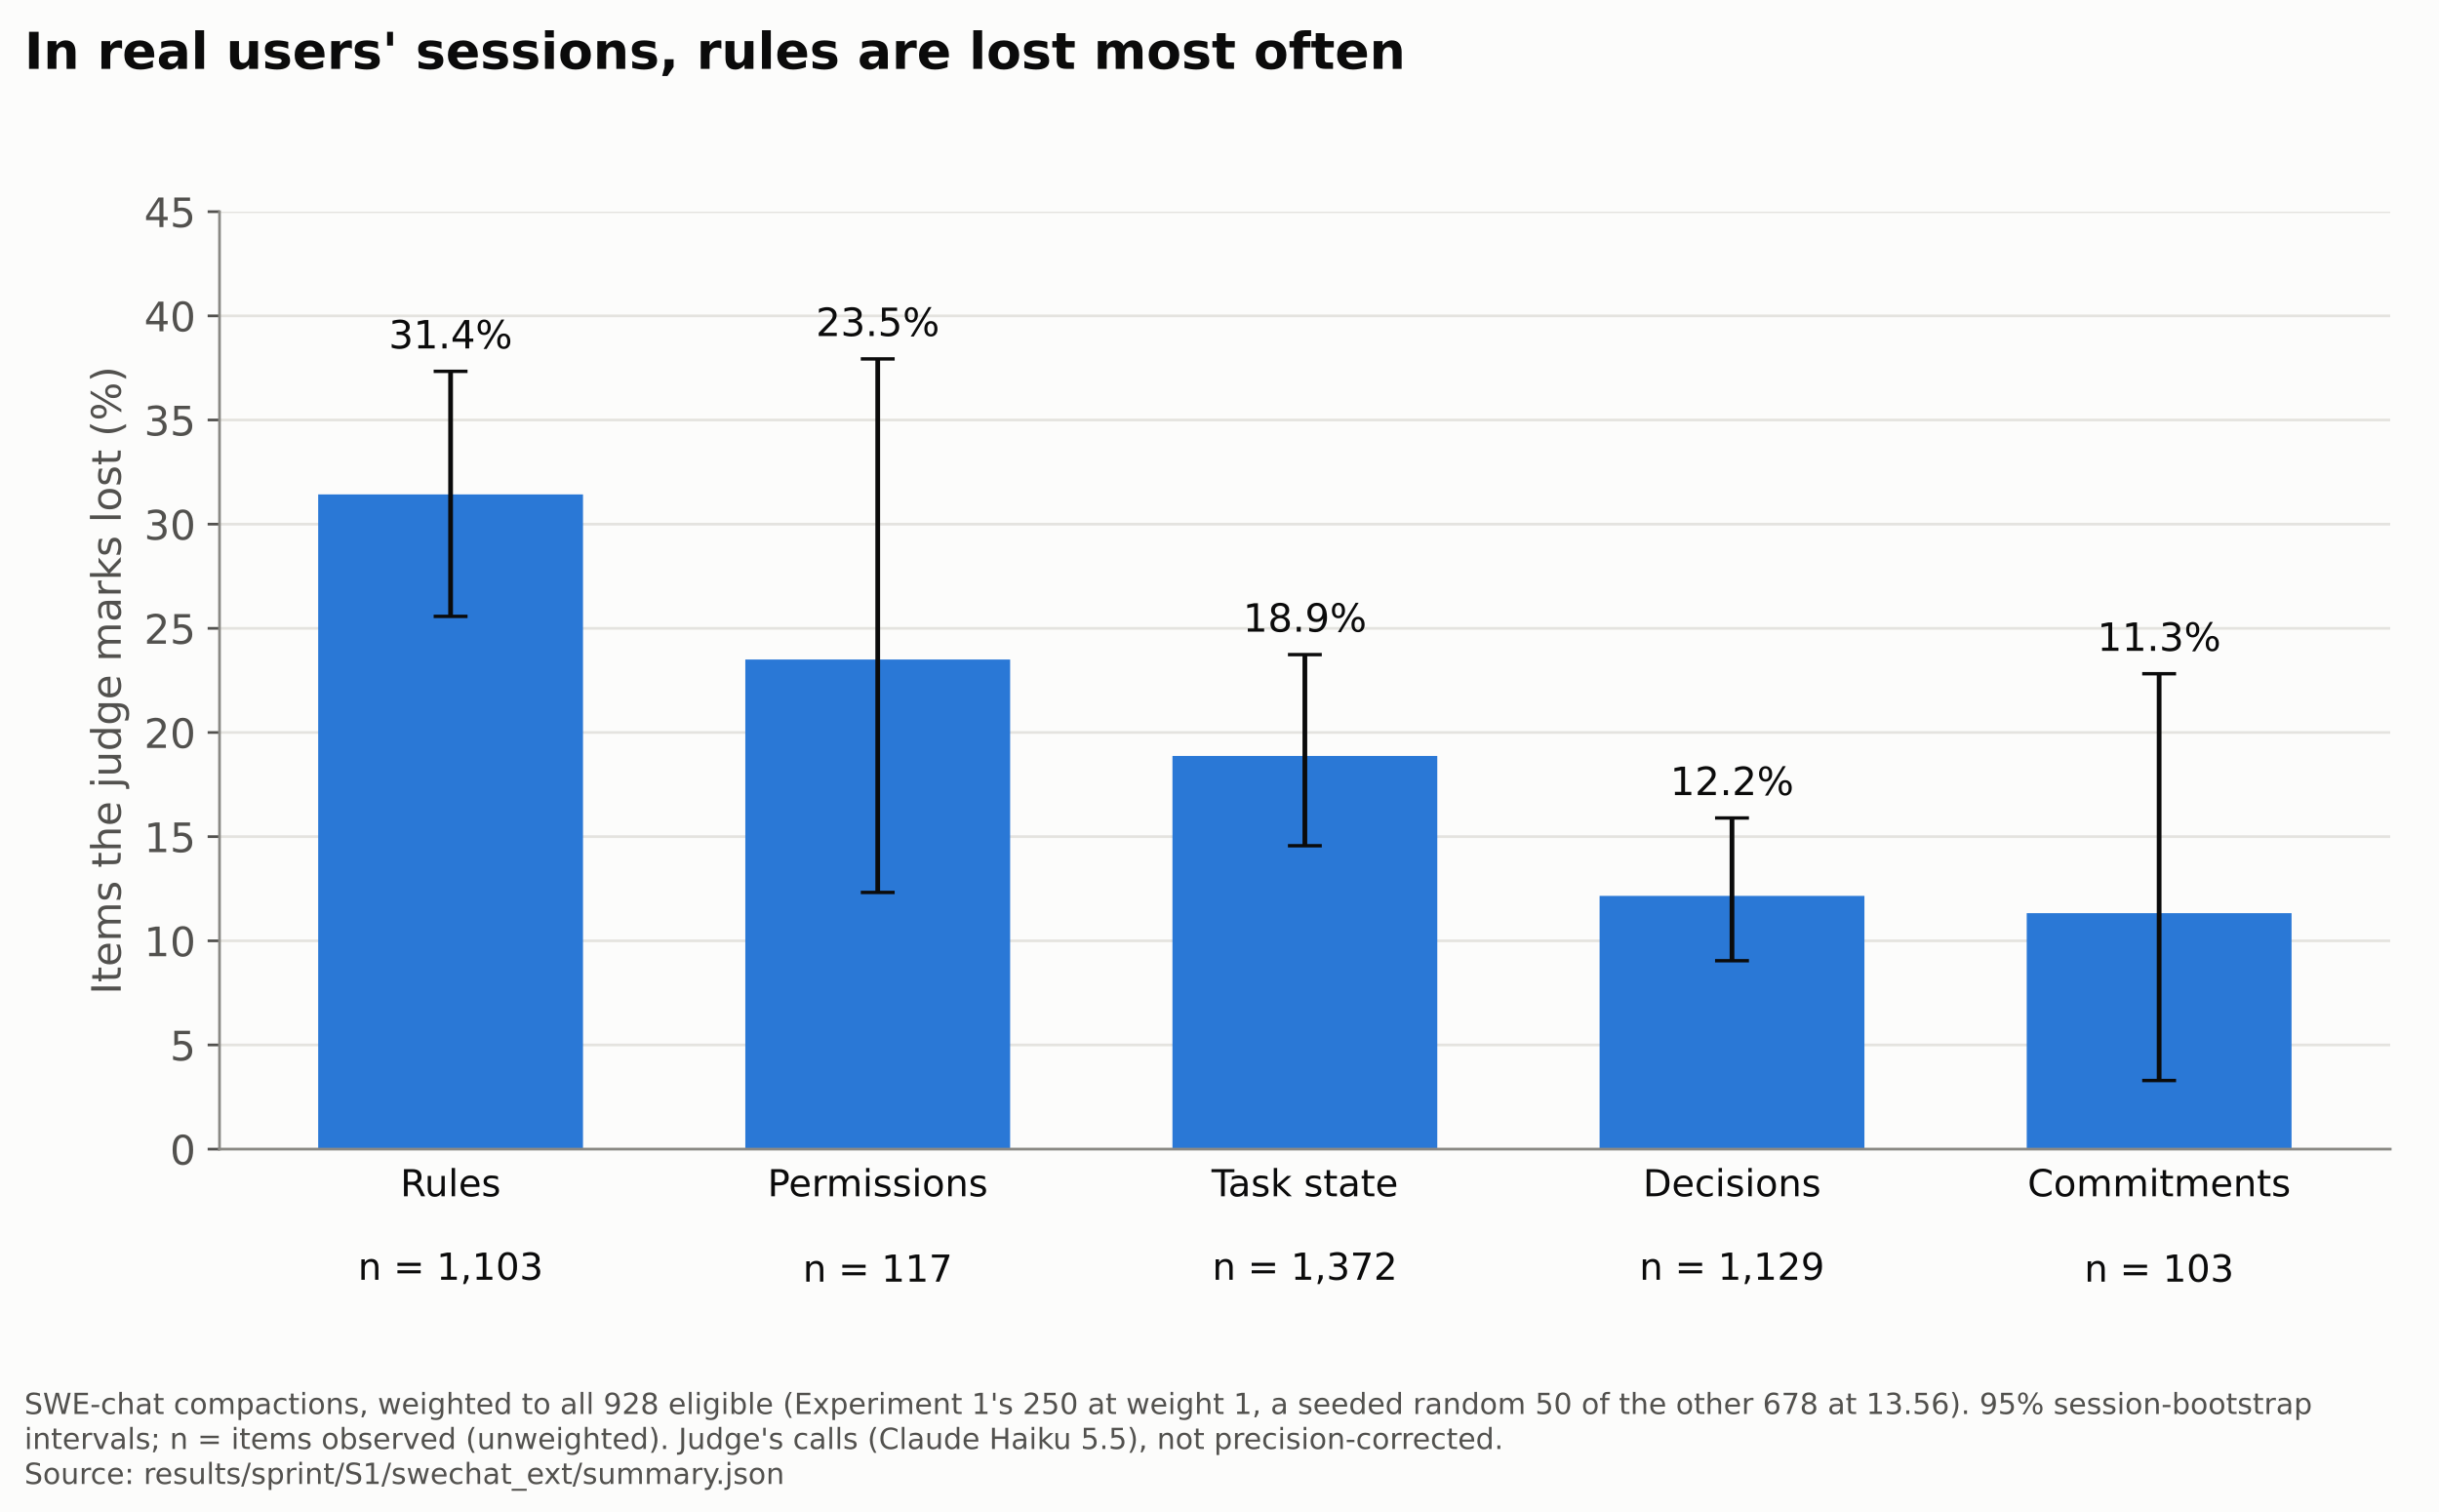
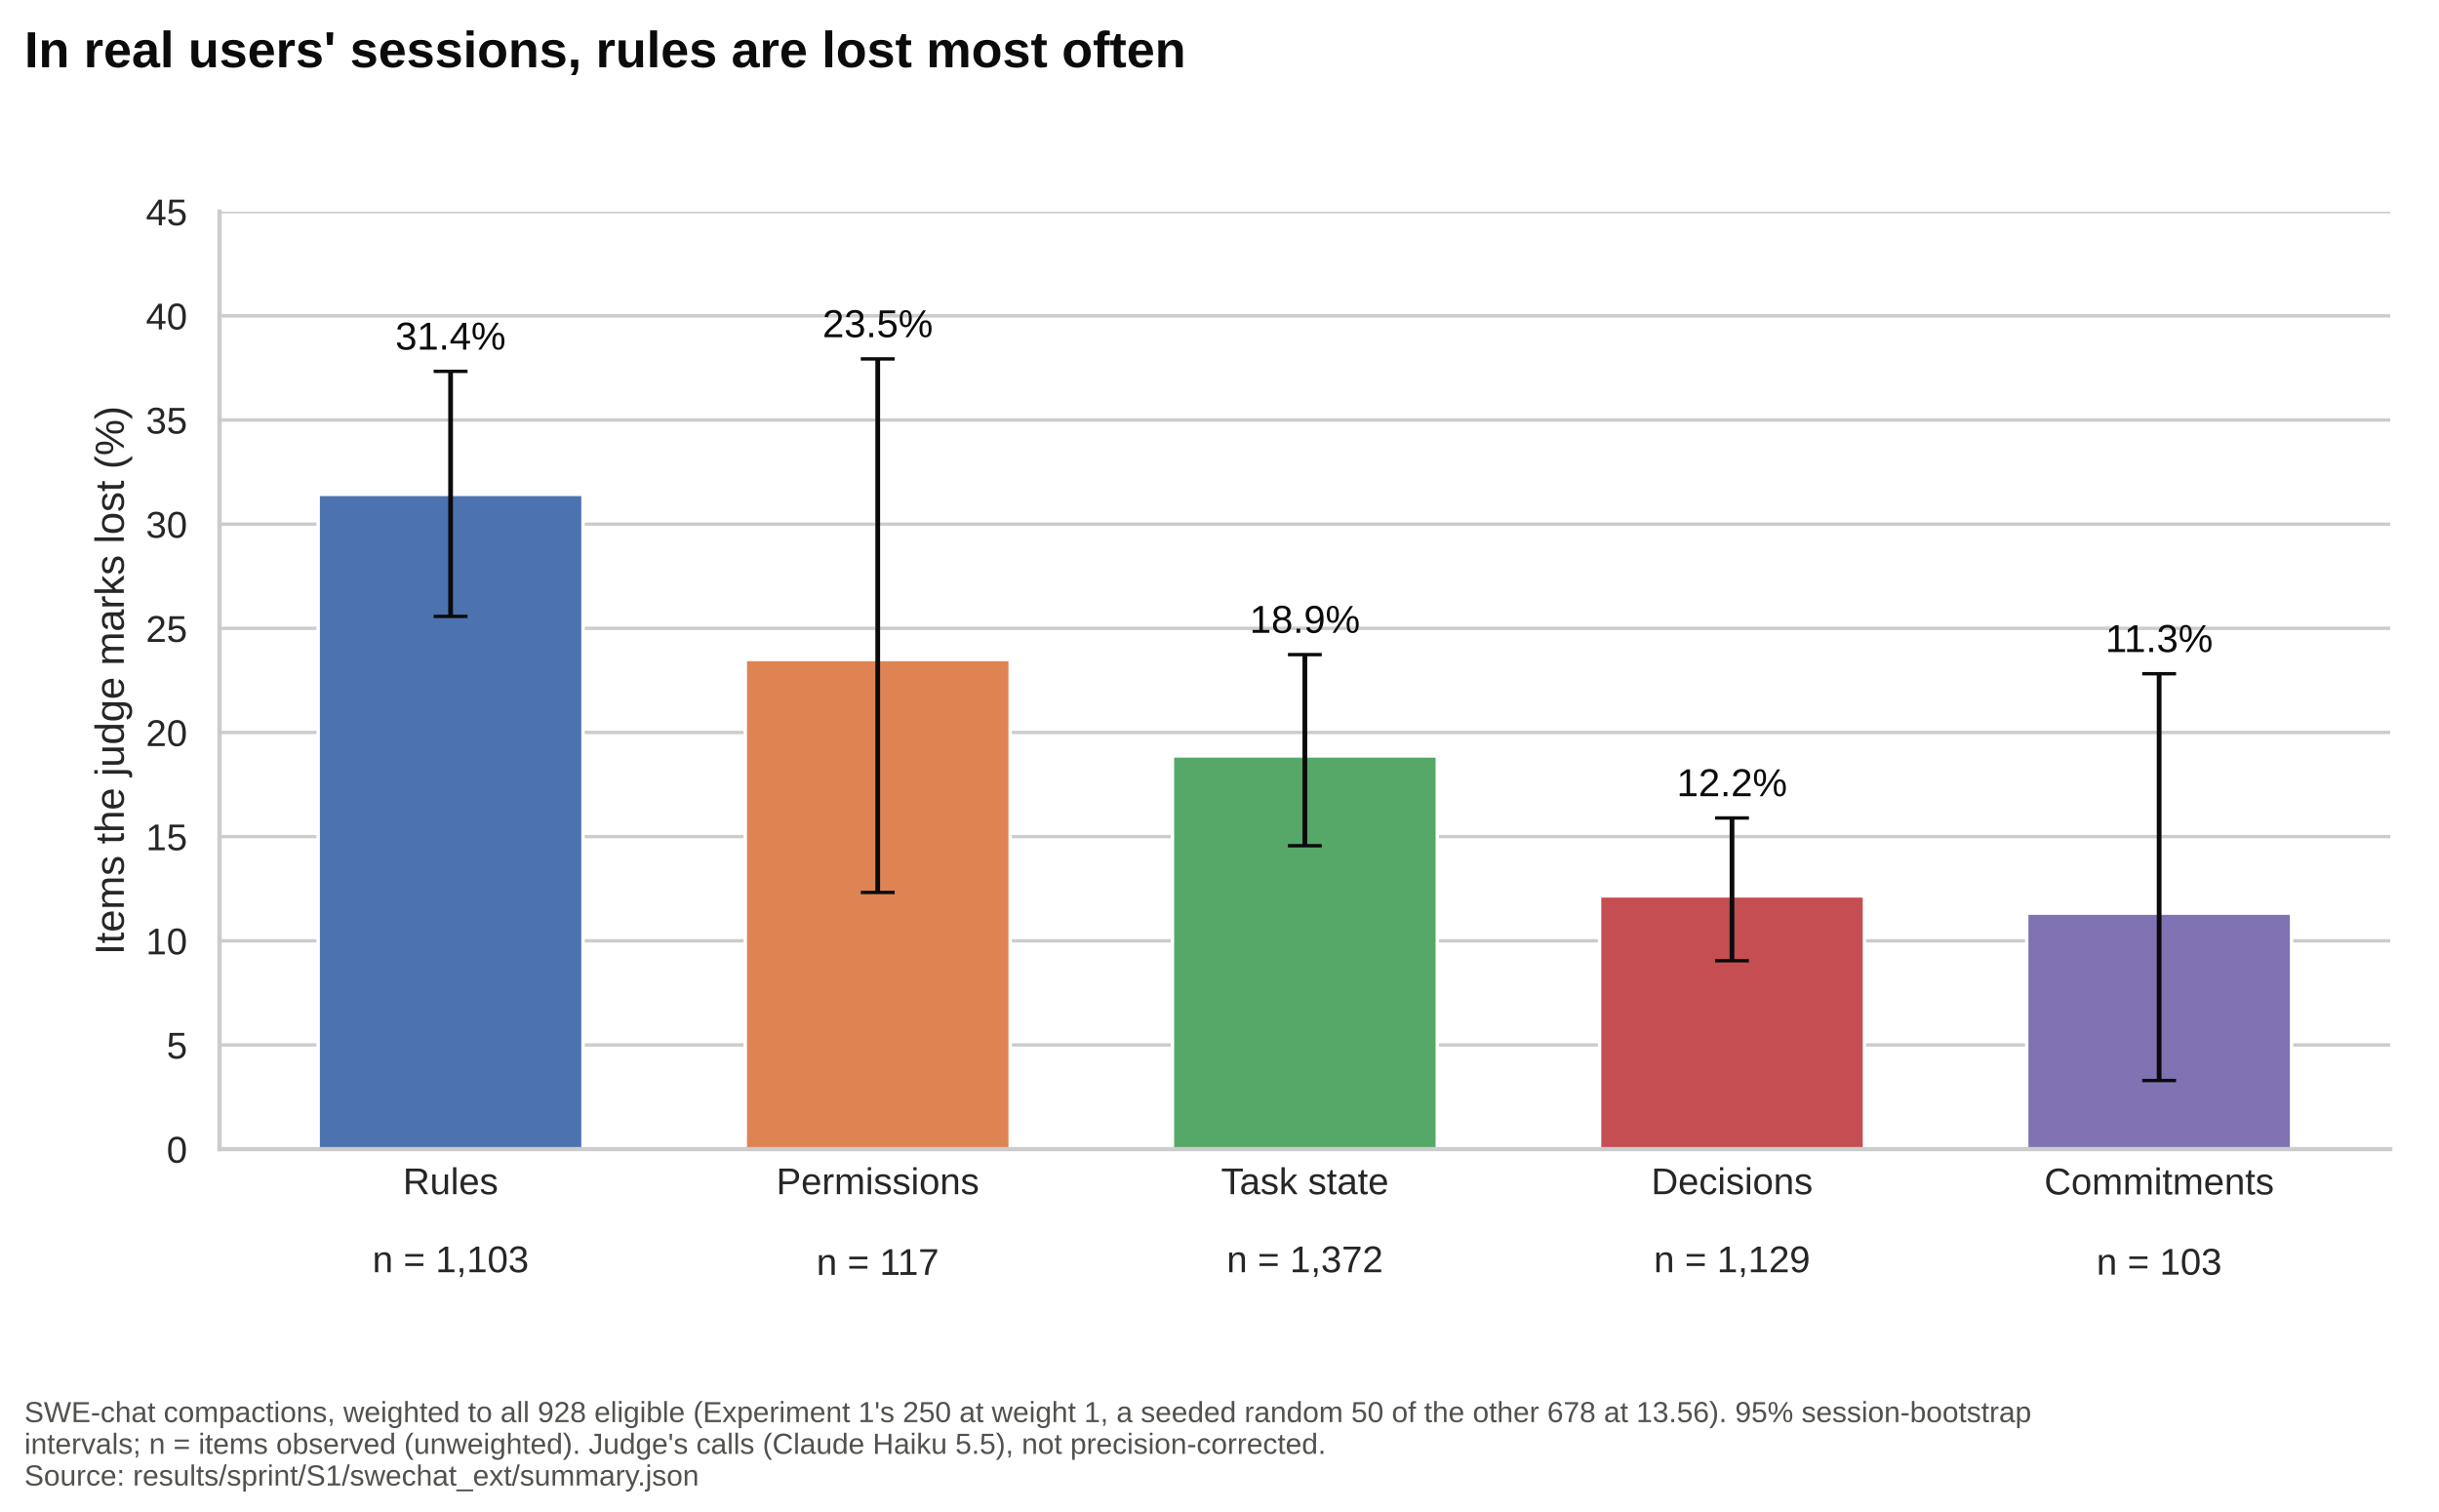
<svg xmlns="http://www.w3.org/2000/svg" xmlns:xlink="http://www.w3.org/1999/xlink" width="720pt" height="446.4pt" viewBox="0 0 720 446.4" version="1.1">
  <defs>
    <style type="text/css">*{stroke-linejoin: round; stroke-linecap: butt}</style>
  </defs>
  <g id="figure_1">
    <g id="patch_1">
-       <path d="M 0 446.4  L 720 446.4  L 720 0  L 0 0  z " style="fill: #fcfcfb" />
+       <path d="M 0 446.4  L 720 446.4  L 720 0  L 0 0  z " style="fill: #ffffff" />
    </g>
    <g id="axes_1">
      <g id="patch_2">
-         <path d="M 64.8 339.264  L 705.6 339.264  L 705.6 62.496  L 64.8 62.496  z " style="fill: #fcfcfb" />
+         <path d="M 64.8 339.264  L 705.6 339.264  L 705.6 62.496  L 64.8 62.496  z " style="fill: #ffffff" />
      </g>
      <g id="matplotlib.axis_1">
        <g id="xtick_1">
-           <g id="line2d_1" />
          <g id="text_1">
-             <text style="font-size: 11px; font-family: 'DejaVu Sans', 'Bitstream Vera Sans', 'Computer Modern Sans Serif', 'Lucida Grande', 'Verdana', 'Geneva', 'Lucid', 'Arial', 'Helvetica', 'Avant Garde', sans-serif; fill: #0b0b0b" transform="translate(118.1779 353.1899)">Rules</text>
-             <text style="font-size: 11px; font-family: 'DejaVu Sans', 'Bitstream Vera Sans', 'Computer Modern Sans Serif', 'Lucida Grande', 'Verdana', 'Geneva', 'Lucid', 'Arial', 'Helvetica', 'Avant Garde', sans-serif; fill: #0b0b0b" transform="translate(133.0158 361.739)" />
-             <text style="font-size: 11px; font-family: 'DejaVu Sans', 'Bitstream Vera Sans', 'Computer Modern Sans Serif', 'Lucida Grande', 'Verdana', 'Geneva', 'Lucid', 'Arial', 'Helvetica', 'Avant Garde', sans-serif; fill: #0b0b0b" transform="translate(105.68 377.8317)">n = 1,103</text>
+             <text style="font-size: 11px; font-family: 'Arial', 'DejaVu Sans', 'Liberation Sans', 'Bitstream Vera Sans', sans-serif; fill: #262626" transform="translate(118.9547 352.5722)">Rules</text>
+             <text style="font-size: 11px; font-family: 'Arial', 'DejaVu Sans', 'Liberation Sans', 'Bitstream Vera Sans', sans-serif; fill: #262626" transform="translate(133.0158 360.5716)" />
+             <text style="font-size: 11px; font-family: 'Arial', 'DejaVu Sans', 'Liberation Sans', 'Bitstream Vera Sans', sans-serif; fill: #262626" transform="translate(109.927 375.6179)">n = 1,103</text>
          </g>
        </g>
        <g id="xtick_2">
-           <g id="line2d_2" />
          <g id="text_2">
-             <text style="font-size: 11px; font-family: 'DejaVu Sans', 'Bitstream Vera Sans', 'Computer Modern Sans Serif', 'Lucida Grande', 'Verdana', 'Geneva', 'Lucid', 'Arial', 'Helvetica', 'Avant Garde', sans-serif; fill: #0b0b0b" transform="translate(226.5788 353.1899)">Permissions</text>
-             <text style="font-size: 11px; font-family: 'DejaVu Sans', 'Bitstream Vera Sans', 'Computer Modern Sans Serif', 'Lucida Grande', 'Verdana', 'Geneva', 'Lucid', 'Arial', 'Helvetica', 'Avant Garde', sans-serif; fill: #0b0b0b" transform="translate(259.1079 361.739)" />
-             <text style="font-size: 11px; font-family: 'DejaVu Sans', 'Bitstream Vera Sans', 'Computer Modern Sans Serif', 'Lucida Grande', 'Verdana', 'Geneva', 'Lucid', 'Arial', 'Helvetica', 'Avant Garde', sans-serif; fill: #0b0b0b" transform="translate(237.0194 378.3988)">n = 117</text>
+             <text style="font-size: 11px; font-family: 'Arial', 'DejaVu Sans', 'Liberation Sans', 'Bitstream Vera Sans', sans-serif; fill: #262626" transform="translate(229.157 352.5722)">Permissions</text>
+             <text style="font-size: 11px; font-family: 'Arial', 'DejaVu Sans', 'Liberation Sans', 'Bitstream Vera Sans', sans-serif; fill: #262626" transform="translate(259.1079 360.5716)" />
+             <text style="font-size: 11px; font-family: 'Arial', 'DejaVu Sans', 'Liberation Sans', 'Bitstream Vera Sans', sans-serif; fill: #262626" transform="translate(241.0138 376.3964)">n = 117</text>
          </g>
        </g>
        <g id="xtick_3">
-           <g id="line2d_3" />
          <g id="text_3">
-             <text style="font-size: 11px; font-family: 'DejaVu Sans', 'Bitstream Vera Sans', 'Computer Modern Sans Serif', 'Lucida Grande', 'Verdana', 'Geneva', 'Lucid', 'Arial', 'Helvetica', 'Avant Garde', sans-serif; fill: #0b0b0b" transform="translate(357.6502 353.1899)">Task state</text>
-             <text style="font-size: 11px; font-family: 'DejaVu Sans', 'Bitstream Vera Sans', 'Computer Modern Sans Serif', 'Lucida Grande', 'Verdana', 'Geneva', 'Lucid', 'Arial', 'Helvetica', 'Avant Garde', sans-serif; fill: #0b0b0b" transform="translate(385.2 361.739)" />
-             <text style="font-size: 11px; font-family: 'DejaVu Sans', 'Bitstream Vera Sans', 'Computer Modern Sans Serif', 'Lucida Grande', 'Verdana', 'Geneva', 'Lucid', 'Arial', 'Helvetica', 'Avant Garde', sans-serif; fill: #0b0b0b" transform="translate(357.8641 377.8317)">n = 1,372</text>
+             <text style="font-size: 11px; font-family: 'Arial', 'DejaVu Sans', 'Liberation Sans', 'Bitstream Vera Sans', sans-serif; fill: #262626" transform="translate(360.4405 352.5722)">Task state</text>
+             <text style="font-size: 11px; font-family: 'Arial', 'DejaVu Sans', 'Liberation Sans', 'Bitstream Vera Sans', sans-serif; fill: #262626" transform="translate(385.2 360.5716)" />
+             <text style="font-size: 11px; font-family: 'Arial', 'DejaVu Sans', 'Liberation Sans', 'Bitstream Vera Sans', sans-serif; fill: #262626" transform="translate(362.1112 375.6179)">n = 1,372</text>
          </g>
        </g>
        <g id="xtick_4">
-           <g id="line2d_4" />
          <g id="text_4">
-             <text style="font-size: 11px; font-family: 'DejaVu Sans', 'Bitstream Vera Sans', 'Computer Modern Sans Serif', 'Lucida Grande', 'Verdana', 'Geneva', 'Lucid', 'Arial', 'Helvetica', 'Avant Garde', sans-serif; fill: #0b0b0b" transform="translate(485.0115 353.1899)">Decisions</text>
-             <text style="font-size: 11px; font-family: 'DejaVu Sans', 'Bitstream Vera Sans', 'Computer Modern Sans Serif', 'Lucida Grande', 'Verdana', 'Geneva', 'Lucid', 'Arial', 'Helvetica', 'Avant Garde', sans-serif; fill: #0b0b0b" transform="translate(511.2921 361.739)" />
-             <text style="font-size: 11px; font-family: 'DejaVu Sans', 'Bitstream Vera Sans', 'Computer Modern Sans Serif', 'Lucida Grande', 'Verdana', 'Geneva', 'Lucid', 'Arial', 'Helvetica', 'Avant Garde', sans-serif; fill: #0b0b0b" transform="translate(483.9562 377.8317)">n = 1,129</text>
+             <text style="font-size: 11px; font-family: 'Arial', 'DejaVu Sans', 'Liberation Sans', 'Bitstream Vera Sans', sans-serif; fill: #262626" transform="translate(487.4504 352.5722)">Decisions</text>
+             <text style="font-size: 11px; font-family: 'Arial', 'DejaVu Sans', 'Liberation Sans', 'Bitstream Vera Sans', sans-serif; fill: #262626" transform="translate(511.2921 360.5716)" />
+             <text style="font-size: 11px; font-family: 'Arial', 'DejaVu Sans', 'Liberation Sans', 'Bitstream Vera Sans', sans-serif; fill: #262626" transform="translate(488.2033 375.6179)">n = 1,129</text>
          </g>
        </g>
        <g id="xtick_5">
-           <g id="line2d_5" />
          <g id="text_5">
-             <text style="font-size: 11px; font-family: 'DejaVu Sans', 'Bitstream Vera Sans', 'Computer Modern Sans Serif', 'Lucida Grande', 'Verdana', 'Geneva', 'Lucid', 'Arial', 'Helvetica', 'Avant Garde', sans-serif; fill: #0b0b0b" transform="translate(598.531 353.1899)">Commitments</text>
-             <text style="font-size: 11px; font-family: 'DejaVu Sans', 'Bitstream Vera Sans', 'Computer Modern Sans Serif', 'Lucida Grande', 'Verdana', 'Geneva', 'Lucid', 'Arial', 'Helvetica', 'Avant Garde', sans-serif; fill: #0b0b0b" transform="translate(637.3842 361.739)" />
-             <text style="font-size: 11px; font-family: 'DejaVu Sans', 'Bitstream Vera Sans', 'Computer Modern Sans Serif', 'Lucida Grande', 'Verdana', 'Geneva', 'Lucid', 'Arial', 'Helvetica', 'Avant Garde', sans-serif; fill: #0b0b0b" transform="translate(615.2957 378.3928)">n = 103</text>
+             <text style="font-size: 11px; font-family: 'Arial', 'DejaVu Sans', 'Liberation Sans', 'Bitstream Vera Sans', sans-serif; fill: #262626" transform="translate(603.4646 352.6367)">Commitments</text>
+             <text style="font-size: 11px; font-family: 'Arial', 'DejaVu Sans', 'Liberation Sans', 'Bitstream Vera Sans', sans-serif; fill: #262626" transform="translate(637.3842 360.5716)" />
+             <text style="font-size: 11px; font-family: 'Arial', 'DejaVu Sans', 'Liberation Sans', 'Bitstream Vera Sans', sans-serif; fill: #262626" transform="translate(618.8818 376.3268)">n = 103</text>
          </g>
        </g>
      </g>
      <g id="matplotlib.axis_2">
        <g id="ytick_1">
+           <g id="line2d_1">
+             <path d="M 64.8 339.264  L 705.6 339.264  " clip-path="url(#p88446edcab)" style="fill: none; stroke: #cccccc; stroke-linecap: round" />
+           </g>
+           <g id="text_6">
+             <text style="font-size: 11px; font-family: 'Arial', 'DejaVu Sans', 'Liberation Sans', 'Bitstream Vera Sans', sans-serif; text-anchor: end; fill: #262626" x="55.3" y="343.268" transform="rotate(-0 55.3 343.2681)">0</text>
+           </g>
+         </g>
+         <g id="ytick_2">
+           <g id="line2d_2">
+             <path d="M 64.8 308.512  L 705.6 308.512  " clip-path="url(#p88446edcab)" style="fill: none; stroke: #cccccc; stroke-linecap: round" />
+           </g>
+           <g id="text_7">
+             <text style="font-size: 11px; font-family: 'Arial', 'DejaVu Sans', 'Liberation Sans', 'Bitstream Vera Sans', sans-serif; text-anchor: end; fill: #262626" x="55.3" y="312.516" transform="rotate(-0 55.3 312.5161)">5</text>
+           </g>
+         </g>
+         <g id="ytick_3">
+           <g id="line2d_3">
+             <path d="M 64.8 277.76  L 705.6 277.76  " clip-path="url(#p88446edcab)" style="fill: none; stroke: #cccccc; stroke-linecap: round" />
+           </g>
+           <g id="text_8">
+             <text style="font-size: 11px; font-family: 'Arial', 'DejaVu Sans', 'Liberation Sans', 'Bitstream Vera Sans', sans-serif; text-anchor: end; fill: #262626" x="55.3" y="281.764" transform="rotate(-0 55.3 281.7641)">10</text>
+           </g>
+         </g>
+         <g id="ytick_4">
+           <g id="line2d_4">
+             <path d="M 64.8 247.008  L 705.6 247.008  " clip-path="url(#p88446edcab)" style="fill: none; stroke: #cccccc; stroke-linecap: round" />
+           </g>
+           <g id="text_9">
+             <text style="font-size: 11px; font-family: 'Arial', 'DejaVu Sans', 'Liberation Sans', 'Bitstream Vera Sans', sans-serif; text-anchor: end; fill: #262626" x="55.3" y="251.012" transform="rotate(-0 55.3 251.0121)">15</text>
+           </g>
+         </g>
+         <g id="ytick_5">
+           <g id="line2d_5">
+             <path d="M 64.8 216.256  L 705.6 216.256  " clip-path="url(#p88446edcab)" style="fill: none; stroke: #cccccc; stroke-linecap: round" />
+           </g>
+           <g id="text_10">
+             <text style="font-size: 11px; font-family: 'Arial', 'DejaVu Sans', 'Liberation Sans', 'Bitstream Vera Sans', sans-serif; text-anchor: end; fill: #262626" x="55.3" y="220.26" transform="rotate(-0 55.3 220.2602)">20</text>
+           </g>
+         </g>
+         <g id="ytick_6">
          <g id="line2d_6">
-             <path d="M 64.8 339.264  L 705.6 339.264  " clip-path="url(#p21c4d9a066)" style="fill: none; stroke: #e4e3df; stroke-width: 0.8; stroke-linecap: square" />
-           </g>
+             <path d="M 64.8 185.504  L 705.6 185.504  " clip-path="url(#p88446edcab)" style="fill: none; stroke: #cccccc; stroke-linecap: round" />
+           </g>
+           <g id="text_11">
+             <text style="font-size: 11px; font-family: 'Arial', 'DejaVu Sans', 'Liberation Sans', 'Bitstream Vera Sans', sans-serif; text-anchor: end; fill: #262626" x="55.3" y="189.508" transform="rotate(-0 55.3 189.5082)">25</text>
+           </g>
+         </g>
+         <g id="ytick_7">
          <g id="line2d_7">
-             <defs>
-               <path id="ma586ea4b50" d="M 0 0  L -3.5 0  " style="stroke: #52514e; stroke-width: 0.8" />
-             </defs>
-             <g>
-               <use xlink:href="#ma586ea4b50" x="64.8" y="339.264" style="fill: #52514e; stroke: #52514e; stroke-width: 0.8" />
-             </g>
-           </g>
-           <g id="text_6">
-             <text style="font-size: 12px; font-family: 'DejaVu Sans', 'Bitstream Vera Sans', 'Computer Modern Sans Serif', 'Lucida Grande', 'Verdana', 'Geneva', 'Lucid', 'Arial', 'Helvetica', 'Avant Garde', sans-serif; text-anchor: end; fill: #52514e" x="57.8" y="343.823" transform="rotate(-0 57.8 343.8226)">0</text>
-           </g>
-         </g>
-         <g id="ytick_2">
+             <path d="M 64.8 154.752  L 705.6 154.752  " clip-path="url(#p88446edcab)" style="fill: none; stroke: #cccccc; stroke-linecap: round" />
+           </g>
+           <g id="text_12">
+             <text style="font-size: 11px; font-family: 'Arial', 'DejaVu Sans', 'Liberation Sans', 'Bitstream Vera Sans', sans-serif; text-anchor: end; fill: #262626" x="55.3" y="158.756" transform="rotate(-0 55.3 158.7561)">30</text>
+           </g>
+         </g>
+         <g id="ytick_8">
          <g id="line2d_8">
-             <path d="M 64.8 308.512  L 705.6 308.512  " clip-path="url(#p21c4d9a066)" style="fill: none; stroke: #e4e3df; stroke-width: 0.8; stroke-linecap: square" />
-           </g>
+             <path d="M 64.8 124  L 705.6 124  " clip-path="url(#p88446edcab)" style="fill: none; stroke: #cccccc; stroke-linecap: round" />
+           </g>
+           <g id="text_13">
+             <text style="font-size: 11px; font-family: 'Arial', 'DejaVu Sans', 'Liberation Sans', 'Bitstream Vera Sans', sans-serif; text-anchor: end; fill: #262626" x="55.3" y="128.004" transform="rotate(-0 55.3 128.0042)">35</text>
+           </g>
+         </g>
+         <g id="ytick_9">
          <g id="line2d_9">
-             <g>
-               <use xlink:href="#ma586ea4b50" x="64.8" y="308.512" style="fill: #52514e; stroke: #52514e; stroke-width: 0.8" />
-             </g>
-           </g>
-           <g id="text_7">
-             <text style="font-size: 12px; font-family: 'DejaVu Sans', 'Bitstream Vera Sans', 'Computer Modern Sans Serif', 'Lucida Grande', 'Verdana', 'Geneva', 'Lucid', 'Arial', 'Helvetica', 'Avant Garde', sans-serif; text-anchor: end; fill: #52514e" x="57.8" y="313.071" transform="rotate(-0 57.8 313.0706)">5</text>
-           </g>
-         </g>
-         <g id="ytick_3">
+             <path d="M 64.8 93.248  L 705.6 93.248  " clip-path="url(#p88446edcab)" style="fill: none; stroke: #cccccc; stroke-linecap: round" />
+           </g>
+           <g id="text_14">
+             <text style="font-size: 11px; font-family: 'Arial', 'DejaVu Sans', 'Liberation Sans', 'Bitstream Vera Sans', sans-serif; text-anchor: end; fill: #262626" x="55.3" y="97.252" transform="rotate(-0 55.3 97.25215)">40</text>
+           </g>
+         </g>
+         <g id="ytick_10">
          <g id="line2d_10">
-             <path d="M 64.8 277.76  L 705.6 277.76  " clip-path="url(#p21c4d9a066)" style="fill: none; stroke: #e4e3df; stroke-width: 0.8; stroke-linecap: square" />
-           </g>
-           <g id="line2d_11">
-             <g>
-               <use xlink:href="#ma586ea4b50" x="64.8" y="277.76" style="fill: #52514e; stroke: #52514e; stroke-width: 0.8" />
-             </g>
-           </g>
-           <g id="text_8">
-             <text style="font-size: 12px; font-family: 'DejaVu Sans', 'Bitstream Vera Sans', 'Computer Modern Sans Serif', 'Lucida Grande', 'Verdana', 'Geneva', 'Lucid', 'Arial', 'Helvetica', 'Avant Garde', sans-serif; text-anchor: end; fill: #52514e" x="57.8" y="282.319" transform="rotate(-0 57.8 282.3186)">10</text>
-           </g>
-         </g>
-         <g id="ytick_4">
-           <g id="line2d_12">
-             <path d="M 64.8 247.008  L 705.6 247.008  " clip-path="url(#p21c4d9a066)" style="fill: none; stroke: #e4e3df; stroke-width: 0.8; stroke-linecap: square" />
-           </g>
-           <g id="line2d_13">
-             <g>
-               <use xlink:href="#ma586ea4b50" x="64.8" y="247.008" style="fill: #52514e; stroke: #52514e; stroke-width: 0.8" />
-             </g>
-           </g>
-           <g id="text_9">
-             <text style="font-size: 12px; font-family: 'DejaVu Sans', 'Bitstream Vera Sans', 'Computer Modern Sans Serif', 'Lucida Grande', 'Verdana', 'Geneva', 'Lucid', 'Arial', 'Helvetica', 'Avant Garde', sans-serif; text-anchor: end; fill: #52514e" x="57.8" y="251.567" transform="rotate(-0 57.8 251.5666)">15</text>
-           </g>
-         </g>
-         <g id="ytick_5">
-           <g id="line2d_14">
-             <path d="M 64.8 216.256  L 705.6 216.256  " clip-path="url(#p21c4d9a066)" style="fill: none; stroke: #e4e3df; stroke-width: 0.8; stroke-linecap: square" />
-           </g>
-           <g id="line2d_15">
-             <g>
-               <use xlink:href="#ma586ea4b50" x="64.8" y="216.256" style="fill: #52514e; stroke: #52514e; stroke-width: 0.8" />
-             </g>
-           </g>
-           <g id="text_10">
-             <text style="font-size: 12px; font-family: 'DejaVu Sans', 'Bitstream Vera Sans', 'Computer Modern Sans Serif', 'Lucida Grande', 'Verdana', 'Geneva', 'Lucid', 'Arial', 'Helvetica', 'Avant Garde', sans-serif; text-anchor: end; fill: #52514e" x="57.8" y="220.815" transform="rotate(-0 57.8 220.8146)">20</text>
-           </g>
-         </g>
-         <g id="ytick_6">
-           <g id="line2d_16">
-             <path d="M 64.8 185.504  L 705.6 185.504  " clip-path="url(#p21c4d9a066)" style="fill: none; stroke: #e4e3df; stroke-width: 0.8; stroke-linecap: square" />
-           </g>
-           <g id="line2d_17">
-             <g>
-               <use xlink:href="#ma586ea4b50" x="64.8" y="185.504" style="fill: #52514e; stroke: #52514e; stroke-width: 0.8" />
-             </g>
-           </g>
-           <g id="text_11">
-             <text style="font-size: 12px; font-family: 'DejaVu Sans', 'Bitstream Vera Sans', 'Computer Modern Sans Serif', 'Lucida Grande', 'Verdana', 'Geneva', 'Lucid', 'Arial', 'Helvetica', 'Avant Garde', sans-serif; text-anchor: end; fill: #52514e" x="57.8" y="190.063" transform="rotate(-0 57.8 190.0626)">25</text>
-           </g>
-         </g>
-         <g id="ytick_7">
-           <g id="line2d_18">
-             <path d="M 64.8 154.752  L 705.6 154.752  " clip-path="url(#p21c4d9a066)" style="fill: none; stroke: #e4e3df; stroke-width: 0.8; stroke-linecap: square" />
-           </g>
-           <g id="line2d_19">
-             <g>
-               <use xlink:href="#ma586ea4b50" x="64.8" y="154.752" style="fill: #52514e; stroke: #52514e; stroke-width: 0.8" />
-             </g>
-           </g>
-           <g id="text_12">
-             <text style="font-size: 12px; font-family: 'DejaVu Sans', 'Bitstream Vera Sans', 'Computer Modern Sans Serif', 'Lucida Grande', 'Verdana', 'Geneva', 'Lucid', 'Arial', 'Helvetica', 'Avant Garde', sans-serif; text-anchor: end; fill: #52514e" x="57.8" y="159.311" transform="rotate(-0 57.8 159.3106)">30</text>
-           </g>
-         </g>
-         <g id="ytick_8">
-           <g id="line2d_20">
-             <path d="M 64.8 124  L 705.6 124  " clip-path="url(#p21c4d9a066)" style="fill: none; stroke: #e4e3df; stroke-width: 0.8; stroke-linecap: square" />
-           </g>
-           <g id="line2d_21">
-             <g>
-               <use xlink:href="#ma586ea4b50" x="64.8" y="124" style="fill: #52514e; stroke: #52514e; stroke-width: 0.8" />
-             </g>
-           </g>
-           <g id="text_13">
-             <text style="font-size: 12px; font-family: 'DejaVu Sans', 'Bitstream Vera Sans', 'Computer Modern Sans Serif', 'Lucida Grande', 'Verdana', 'Geneva', 'Lucid', 'Arial', 'Helvetica', 'Avant Garde', sans-serif; text-anchor: end; fill: #52514e" x="57.8" y="128.559" transform="rotate(-0 57.8 128.5586)">35</text>
-           </g>
-         </g>
-         <g id="ytick_9">
-           <g id="line2d_22">
-             <path d="M 64.8 93.248  L 705.6 93.248  " clip-path="url(#p21c4d9a066)" style="fill: none; stroke: #e4e3df; stroke-width: 0.8; stroke-linecap: square" />
-           </g>
-           <g id="line2d_23">
-             <g>
-               <use xlink:href="#ma586ea4b50" x="64.8" y="93.248" style="fill: #52514e; stroke: #52514e; stroke-width: 0.8" />
-             </g>
-           </g>
-           <g id="text_14">
-             <text style="font-size: 12px; font-family: 'DejaVu Sans', 'Bitstream Vera Sans', 'Computer Modern Sans Serif', 'Lucida Grande', 'Verdana', 'Geneva', 'Lucid', 'Arial', 'Helvetica', 'Avant Garde', sans-serif; text-anchor: end; fill: #52514e" x="57.8" y="97.807" transform="rotate(-0 57.8 97.80659)">40</text>
-           </g>
-         </g>
-         <g id="ytick_10">
-           <g id="line2d_24">
-             <path d="M 64.8 62.496  L 705.6 62.496  " clip-path="url(#p21c4d9a066)" style="fill: none; stroke: #e4e3df; stroke-width: 0.8; stroke-linecap: square" />
-           </g>
-           <g id="line2d_25">
-             <g>
-               <use xlink:href="#ma586ea4b50" x="64.8" y="62.496" style="fill: #52514e; stroke: #52514e; stroke-width: 0.8" />
-             </g>
+             <path d="M 64.8 62.496  L 705.6 62.496  " clip-path="url(#p88446edcab)" style="fill: none; stroke: #cccccc; stroke-linecap: round" />
          </g>
          <g id="text_15">
-             <text style="font-size: 12px; font-family: 'DejaVu Sans', 'Bitstream Vera Sans', 'Computer Modern Sans Serif', 'Lucida Grande', 'Verdana', 'Geneva', 'Lucid', 'Arial', 'Helvetica', 'Avant Garde', sans-serif; text-anchor: end; fill: #52514e" x="57.8" y="67.055" transform="rotate(-0 57.8 67.05459)">45</text>
+             <text style="font-size: 11px; font-family: 'Arial', 'DejaVu Sans', 'Liberation Sans', 'Bitstream Vera Sans', sans-serif; text-anchor: end; fill: #262626" x="55.3" y="66.5" transform="rotate(-0 55.3 66.50015)">45</text>
          </g>
        </g>
        <g id="text_16">
-           <text style="font-size: 12px; font-family: 'DejaVu Sans', 'Bitstream Vera Sans', 'Computer Modern Sans Serif', 'Lucida Grande', 'Verdana', 'Geneva', 'Lucid', 'Arial', 'Helvetica', 'Avant Garde', sans-serif; text-anchor: middle; fill: #52514e" x="35.647" y="200.88" transform="rotate(-90 35.64719 200.88)">Items the judge marks lost (%)</text>
+           <text style="font-size: 12px; font-family: 'Arial', 'DejaVu Sans', 'Liberation Sans', 'Bitstream Vera Sans', sans-serif; text-anchor: middle; fill: #262626" x="36.54" y="200.88" transform="rotate(-90 36.54031 200.88)">Items the judge marks lost (%)</text>
        </g>
      </g>
      <g id="patch_3">
-         <path d="M 93.927 339.264  L 172.104 339.264  L 172.104 145.969  L 93.927 145.969  z " clip-path="url(#p21c4d9a066)" style="fill: #2a78d6" />
+         <path d="M 93.927 339.264  L 172.104 339.264  L 172.104 145.969  L 93.927 145.969  z " clip-path="url(#p88446edcab)" style="fill: #4c72b0; stroke: #ffffff; stroke-linejoin: miter" />
      </g>
      <g id="patch_4">
-         <path d="M 220.019 339.264  L 298.196 339.264  L 298.196 194.715  L 220.019 194.715  z " clip-path="url(#p21c4d9a066)" style="fill: #2a78d6" />
+         <path d="M 220.019 339.264  L 298.196 339.264  L 298.196 194.715  L 220.019 194.715  z " clip-path="url(#p88446edcab)" style="fill: #dd8452; stroke: #ffffff; stroke-linejoin: miter" />
      </g>
      <g id="patch_5">
-         <path d="M 346.111 339.264  L 424.289 339.264  L 424.289 223.185  L 346.111 223.185  z " clip-path="url(#p21c4d9a066)" style="fill: #2a78d6" />
+         <path d="M 346.111 339.264  L 424.289 339.264  L 424.289 223.185  L 346.111 223.185  z " clip-path="url(#p88446edcab)" style="fill: #55a868; stroke: #ffffff; stroke-linejoin: miter" />
      </g>
      <g id="patch_6">
-         <path d="M 472.204 339.264  L 550.381 339.264  L 550.381 264.5  L 472.204 264.5  z " clip-path="url(#p21c4d9a066)" style="fill: #2a78d6" />
+         <path d="M 472.204 339.264  L 550.381 339.264  L 550.381 264.5  L 472.204 264.5  z " clip-path="url(#p88446edcab)" style="fill: #c44e52; stroke: #ffffff; stroke-linejoin: miter" />
      </g>
      <g id="patch_7">
-         <path d="M 598.296 339.264  L 676.473 339.264  L 676.473 269.599  L 598.296 269.599  z " clip-path="url(#p21c4d9a066)" style="fill: #2a78d6" />
+         <path d="M 598.296 339.264  L 676.473 339.264  L 676.473 269.599  L 598.296 269.599  z " clip-path="url(#p88446edcab)" style="fill: #8172b3; stroke: #ffffff; stroke-linejoin: miter" />
      </g>
      <g id="patch_8">
-         <path d="M 64.8 339.264  L 64.8 62.496  " style="fill: none; stroke: #8a8984; stroke-width: 0.8; stroke-linejoin: miter; stroke-linecap: square" />
+         <path d="M 64.8 339.264  L 64.8 62.496  " style="fill: none; stroke: #cccccc; stroke-width: 1.25; stroke-linejoin: miter; stroke-linecap: square" />
      </g>
      <g id="patch_9">
-         <path d="M 64.8 339.264  L 705.6 339.264  " style="fill: none; stroke: #8a8984; stroke-width: 0.8; stroke-linejoin: miter; stroke-linecap: square" />
+         <path d="M 64.8 339.264  L 705.6 339.264  " style="fill: none; stroke: #cccccc; stroke-width: 1.25; stroke-linejoin: miter; stroke-linecap: square" />
      </g>
      <g id="LineCollection_1">
-         <path d="M 133.016 181.986  L 133.016 109.637  " clip-path="url(#p21c4d9a066)" style="fill: none; stroke: #0b0b0b; stroke-width: 1.4" />
-       </g>
-       <g id="line2d_26">
+         <path d="M 133.016 181.986  L 133.016 109.637  " clip-path="url(#p88446edcab)" style="fill: none; stroke: #0b0b0b; stroke-width: 1.4" />
+       </g>
+       <g id="line2d_11">
        <defs>
-           <path id="mbd58683a8f" d="M 5 0  L -5 -0  " style="stroke: #0b0b0b" />
+           <path id="m9e01b9f7d1" d="M 5 0  L -5 -0  " style="stroke: #0b0b0b" />
        </defs>
-         <g clip-path="url(#p21c4d9a066)">
-           <use xlink:href="#mbd58683a8f" x="133.016" y="181.986" style="fill: #1f77b4; stroke: #0b0b0b" />
-         </g>
-       </g>
-       <g id="line2d_27">
-         <g clip-path="url(#p21c4d9a066)">
-           <use xlink:href="#mbd58683a8f" x="133.016" y="109.637" style="fill: #1f77b4; stroke: #0b0b0b" />
+         <g clip-path="url(#p88446edcab)">
+           <use xlink:href="#m9e01b9f7d1" x="133.016" y="181.986" style="fill: #4c72b0; stroke: #0b0b0b" />
+         </g>
+       </g>
+       <g id="line2d_12">
+         <g clip-path="url(#p88446edcab)">
+           <use xlink:href="#m9e01b9f7d1" x="133.016" y="109.637" style="fill: #4c72b0; stroke: #0b0b0b" />
        </g>
      </g>
      <g id="text_17">
-         <text style="font-size: 11.5px; font-family: 'DejaVu Sans', 'Bitstream Vera Sans', 'Computer Modern Sans Serif', 'Lucida Grande', 'Verdana', 'Geneva', 'Lucid', 'Arial', 'Helvetica', 'Avant Garde', sans-serif; text-anchor: middle; fill: #0b0b0b" x="133.016" y="102.875" transform="rotate(-0 133.0158 102.8747)">31.4%</text>
+         <text style="font-size: 11.5px; font-family: 'Arial', 'DejaVu Sans', 'Liberation Sans', 'Bitstream Vera Sans', sans-serif; text-anchor: middle; fill: #0b0b0b" x="133.016" y="103.217" transform="rotate(-0 133.0158 103.2172)">31.4%</text>
      </g>
      <g id="LineCollection_2">
-         <path d="M 259.108 263.485  L 259.108 105.964  " clip-path="url(#p21c4d9a066)" style="fill: none; stroke: #0b0b0b; stroke-width: 1.4" />
-       </g>
-       <g id="line2d_28">
-         <g clip-path="url(#p21c4d9a066)">
-           <use xlink:href="#mbd58683a8f" x="259.108" y="263.485" style="fill: #1f77b4; stroke: #0b0b0b" />
-         </g>
-       </g>
-       <g id="line2d_29">
-         <g clip-path="url(#p21c4d9a066)">
-           <use xlink:href="#mbd58683a8f" x="259.108" y="105.964" style="fill: #1f77b4; stroke: #0b0b0b" />
+         <path d="M 259.108 263.485  L 259.108 105.964  " clip-path="url(#p88446edcab)" style="fill: none; stroke: #0b0b0b; stroke-width: 1.4" />
+       </g>
+       <g id="line2d_13">
+         <g clip-path="url(#p88446edcab)">
+           <use xlink:href="#m9e01b9f7d1" x="259.108" y="263.485" style="fill: #4c72b0; stroke: #0b0b0b" />
+         </g>
+       </g>
+       <g id="line2d_14">
+         <g clip-path="url(#p88446edcab)">
+           <use xlink:href="#m9e01b9f7d1" x="259.108" y="105.964" style="fill: #4c72b0; stroke: #0b0b0b" />
        </g>
      </g>
      <g id="text_18">
-         <text style="font-size: 11.5px; font-family: 'DejaVu Sans', 'Bitstream Vera Sans', 'Computer Modern Sans Serif', 'Lucida Grande', 'Verdana', 'Geneva', 'Lucid', 'Arial', 'Helvetica', 'Avant Garde', sans-serif; text-anchor: middle; fill: #0b0b0b" x="259.108" y="99.201" transform="rotate(-0 259.1079 99.20106)">23.5%</text>
+         <text style="font-size: 11.5px; font-family: 'Arial', 'DejaVu Sans', 'Liberation Sans', 'Bitstream Vera Sans', sans-serif; text-anchor: middle; fill: #0b0b0b" x="259.108" y="99.544" transform="rotate(-0 259.1079 99.54359)">23.5%</text>
      </g>
      <g id="LineCollection_3">
-         <path d="M 385.2 249.695  L 385.2 193.258  " clip-path="url(#p21c4d9a066)" style="fill: none; stroke: #0b0b0b; stroke-width: 1.4" />
-       </g>
-       <g id="line2d_30">
-         <g clip-path="url(#p21c4d9a066)">
-           <use xlink:href="#mbd58683a8f" x="385.2" y="249.695" style="fill: #1f77b4; stroke: #0b0b0b" />
-         </g>
-       </g>
-       <g id="line2d_31">
-         <g clip-path="url(#p21c4d9a066)">
-           <use xlink:href="#mbd58683a8f" x="385.2" y="193.258" style="fill: #1f77b4; stroke: #0b0b0b" />
+         <path d="M 385.2 249.695  L 385.2 193.258  " clip-path="url(#p88446edcab)" style="fill: none; stroke: #0b0b0b; stroke-width: 1.4" />
+       </g>
+       <g id="line2d_15">
+         <g clip-path="url(#p88446edcab)">
+           <use xlink:href="#m9e01b9f7d1" x="385.2" y="249.695" style="fill: #4c72b0; stroke: #0b0b0b" />
+         </g>
+       </g>
+       <g id="line2d_16">
+         <g clip-path="url(#p88446edcab)">
+           <use xlink:href="#m9e01b9f7d1" x="385.2" y="193.258" style="fill: #4c72b0; stroke: #0b0b0b" />
        </g>
      </g>
      <g id="text_19">
-         <text style="font-size: 11.5px; font-family: 'DejaVu Sans', 'Bitstream Vera Sans', 'Computer Modern Sans Serif', 'Lucida Grande', 'Verdana', 'Geneva', 'Lucid', 'Arial', 'Helvetica', 'Avant Garde', sans-serif; text-anchor: middle; fill: #0b0b0b" x="385.2" y="186.496" transform="rotate(-0 385.2 186.4957)">18.9%</text>
+         <text style="font-size: 11.5px; font-family: 'Arial', 'DejaVu Sans', 'Liberation Sans', 'Bitstream Vera Sans', sans-serif; text-anchor: middle; fill: #0b0b0b" x="385.2" y="186.838" transform="rotate(-0 385.2 186.8383)">18.9%</text>
      </g>
      <g id="LineCollection_4">
-         <path d="M 511.292 283.641  L 511.292 241.494  " clip-path="url(#p21c4d9a066)" style="fill: none; stroke: #0b0b0b; stroke-width: 1.4" />
-       </g>
-       <g id="line2d_32">
-         <g clip-path="url(#p21c4d9a066)">
-           <use xlink:href="#mbd58683a8f" x="511.292" y="283.641" style="fill: #1f77b4; stroke: #0b0b0b" />
-         </g>
-       </g>
-       <g id="line2d_33">
-         <g clip-path="url(#p21c4d9a066)">
-           <use xlink:href="#mbd58683a8f" x="511.292" y="241.494" style="fill: #1f77b4; stroke: #0b0b0b" />
+         <path d="M 511.292 283.641  L 511.292 241.494  " clip-path="url(#p88446edcab)" style="fill: none; stroke: #0b0b0b; stroke-width: 1.4" />
+       </g>
+       <g id="line2d_17">
+         <g clip-path="url(#p88446edcab)">
+           <use xlink:href="#m9e01b9f7d1" x="511.292" y="283.641" style="fill: #4c72b0; stroke: #0b0b0b" />
+         </g>
+       </g>
+       <g id="line2d_18">
+         <g clip-path="url(#p88446edcab)">
+           <use xlink:href="#m9e01b9f7d1" x="511.292" y="241.494" style="fill: #4c72b0; stroke: #0b0b0b" />
        </g>
      </g>
      <g id="text_20">
-         <text style="font-size: 11.5px; font-family: 'DejaVu Sans', 'Bitstream Vera Sans', 'Computer Modern Sans Serif', 'Lucida Grande', 'Verdana', 'Geneva', 'Lucid', 'Arial', 'Helvetica', 'Avant Garde', sans-serif; text-anchor: middle; fill: #0b0b0b" x="511.292" y="234.731" transform="rotate(-0 511.2921 234.7308)">12.2%</text>
+         <text style="font-size: 11.5px; font-family: 'Arial', 'DejaVu Sans', 'Liberation Sans', 'Bitstream Vera Sans', sans-serif; text-anchor: middle; fill: #0b0b0b" x="511.292" y="235.073" transform="rotate(-0 511.2921 235.0734)">12.2%</text>
      </g>
      <g id="LineCollection_5">
-         <path d="M 637.384 319.016  L 637.384 198.917  " clip-path="url(#p21c4d9a066)" style="fill: none; stroke: #0b0b0b; stroke-width: 1.4" />
-       </g>
-       <g id="line2d_34">
-         <g clip-path="url(#p21c4d9a066)">
-           <use xlink:href="#mbd58683a8f" x="637.384" y="319.016" style="fill: #1f77b4; stroke: #0b0b0b" />
-         </g>
-       </g>
-       <g id="line2d_35">
-         <g clip-path="url(#p21c4d9a066)">
-           <use xlink:href="#mbd58683a8f" x="637.384" y="198.917" style="fill: #1f77b4; stroke: #0b0b0b" />
+         <path d="M 637.384 319.016  L 637.384 198.917  " clip-path="url(#p88446edcab)" style="fill: none; stroke: #0b0b0b; stroke-width: 1.4" />
+       </g>
+       <g id="line2d_19">
+         <g clip-path="url(#p88446edcab)">
+           <use xlink:href="#m9e01b9f7d1" x="637.384" y="319.016" style="fill: #4c72b0; stroke: #0b0b0b" />
+         </g>
+       </g>
+       <g id="line2d_20">
+         <g clip-path="url(#p88446edcab)">
+           <use xlink:href="#m9e01b9f7d1" x="637.384" y="198.917" style="fill: #4c72b0; stroke: #0b0b0b" />
        </g>
      </g>
      <g id="text_21">
-         <text style="font-size: 11.5px; font-family: 'DejaVu Sans', 'Bitstream Vera Sans', 'Computer Modern Sans Serif', 'Lucida Grande', 'Verdana', 'Geneva', 'Lucid', 'Arial', 'Helvetica', 'Avant Garde', sans-serif; text-anchor: middle; fill: #0b0b0b" x="637.384" y="192.154" transform="rotate(-0 637.3842 192.1539)">11.3%</text>
+         <text style="font-size: 11.5px; font-family: 'Arial', 'DejaVu Sans', 'Liberation Sans', 'Bitstream Vera Sans', sans-serif; text-anchor: middle; fill: #0b0b0b" x="637.384" y="192.496" transform="rotate(-0 637.3842 192.4964)">11.3%</text>
      </g>
    </g>
    <g id="text_22">
-       <text style="font-weight: 700; font-size: 15px; font-family: 'DejaVu Sans', 'Bitstream Vera Sans', 'Computer Modern Sans Serif', 'Lucida Grande', 'Verdana', 'Geneva', 'Lucid', 'Arial', 'Helvetica', 'Avant Garde', sans-serif; text-anchor: start; fill: #0b0b0b" x="7.2" y="20.326" transform="rotate(-0 7.2 20.32566)">In real users' sessions, rules are lost most often</text>
+       <text style="font-weight: 700; font-size: 15px; font-family: 'Arial', 'DejaVu Sans', 'Liberation Sans', 'Bitstream Vera Sans', sans-serif; text-anchor: start; fill: #0b0b0b" x="7.2" y="19.848" transform="rotate(-0 7.2 19.84841)">In real users' sessions, rules are lost most often</text>
    </g>
    <g id="text_23">
-       <text style="font-size: 8.6px; font-family: 'DejaVu Sans', 'Bitstream Vera Sans', 'Computer Modern Sans Serif', 'Lucida Grande', 'Verdana', 'Geneva', 'Lucid', 'Arial', 'Helvetica', 'Avant Garde', sans-serif; fill: #52514e" transform="translate(7.2 417.4716)">SWE-chat compactions, weighted to all 928 eligible (Experiment 1's 250 at weight 1, a seeded random 50 of the other 678 at 13.56). 95% session-bootstrap</text>
-       <text style="font-size: 8.6px; font-family: 'DejaVu Sans', 'Bitstream Vera Sans', 'Computer Modern Sans Serif', 'Lucida Grande', 'Verdana', 'Geneva', 'Lucid', 'Arial', 'Helvetica', 'Avant Garde', sans-serif; fill: #52514e" transform="translate(7.2 427.794)">intervals; n = items observed (unweighted). Judge's calls (Claude Haiku 5.5), not precision-corrected.</text>
-       <text style="font-size: 8.6px; font-family: 'DejaVu Sans', 'Bitstream Vera Sans', 'Computer Modern Sans Serif', 'Lucida Grande', 'Verdana', 'Geneva', 'Lucid', 'Arial', 'Helvetica', 'Avant Garde', sans-serif; fill: #52514e" transform="translate(7.2 438.1163)">Source: results/sprint/S1/swechat_ext/summary.json</text>
+       <text style="font-size: 8.6px; font-family: 'Arial', 'DejaVu Sans', 'Liberation Sans', 'Bitstream Vera Sans', sans-serif; fill: #52514e" transform="translate(7.2 419.8681)">SWE-chat compactions, weighted to all 928 eligible (Experiment 1's 250 at weight 1, a seeded random 50 of the other 678 at 13.56). 95% session-bootstrap</text>
+       <text style="font-size: 8.6px; font-family: 'Arial', 'DejaVu Sans', 'Liberation Sans', 'Bitstream Vera Sans', sans-serif; fill: #52514e" transform="translate(7.2 429.2284)">intervals; n = items observed (unweighted). Judge's calls (Claude Haiku 5.5), not precision-corrected.</text>
+       <text style="font-size: 8.6px; font-family: 'Arial', 'DejaVu Sans', 'Liberation Sans', 'Bitstream Vera Sans', sans-serif; fill: #52514e" transform="translate(7.2 438.5886)">Source: results/sprint/S1/swechat_ext/summary.json</text>
    </g>
  </g>
  <defs>
-     <clipPath id="p21c4d9a066">
+     <clipPath id="p88446edcab">
      <rect x="64.8" y="62.496" width="640.8" height="276.768" />
    </clipPath>
  </defs>
</svg>
